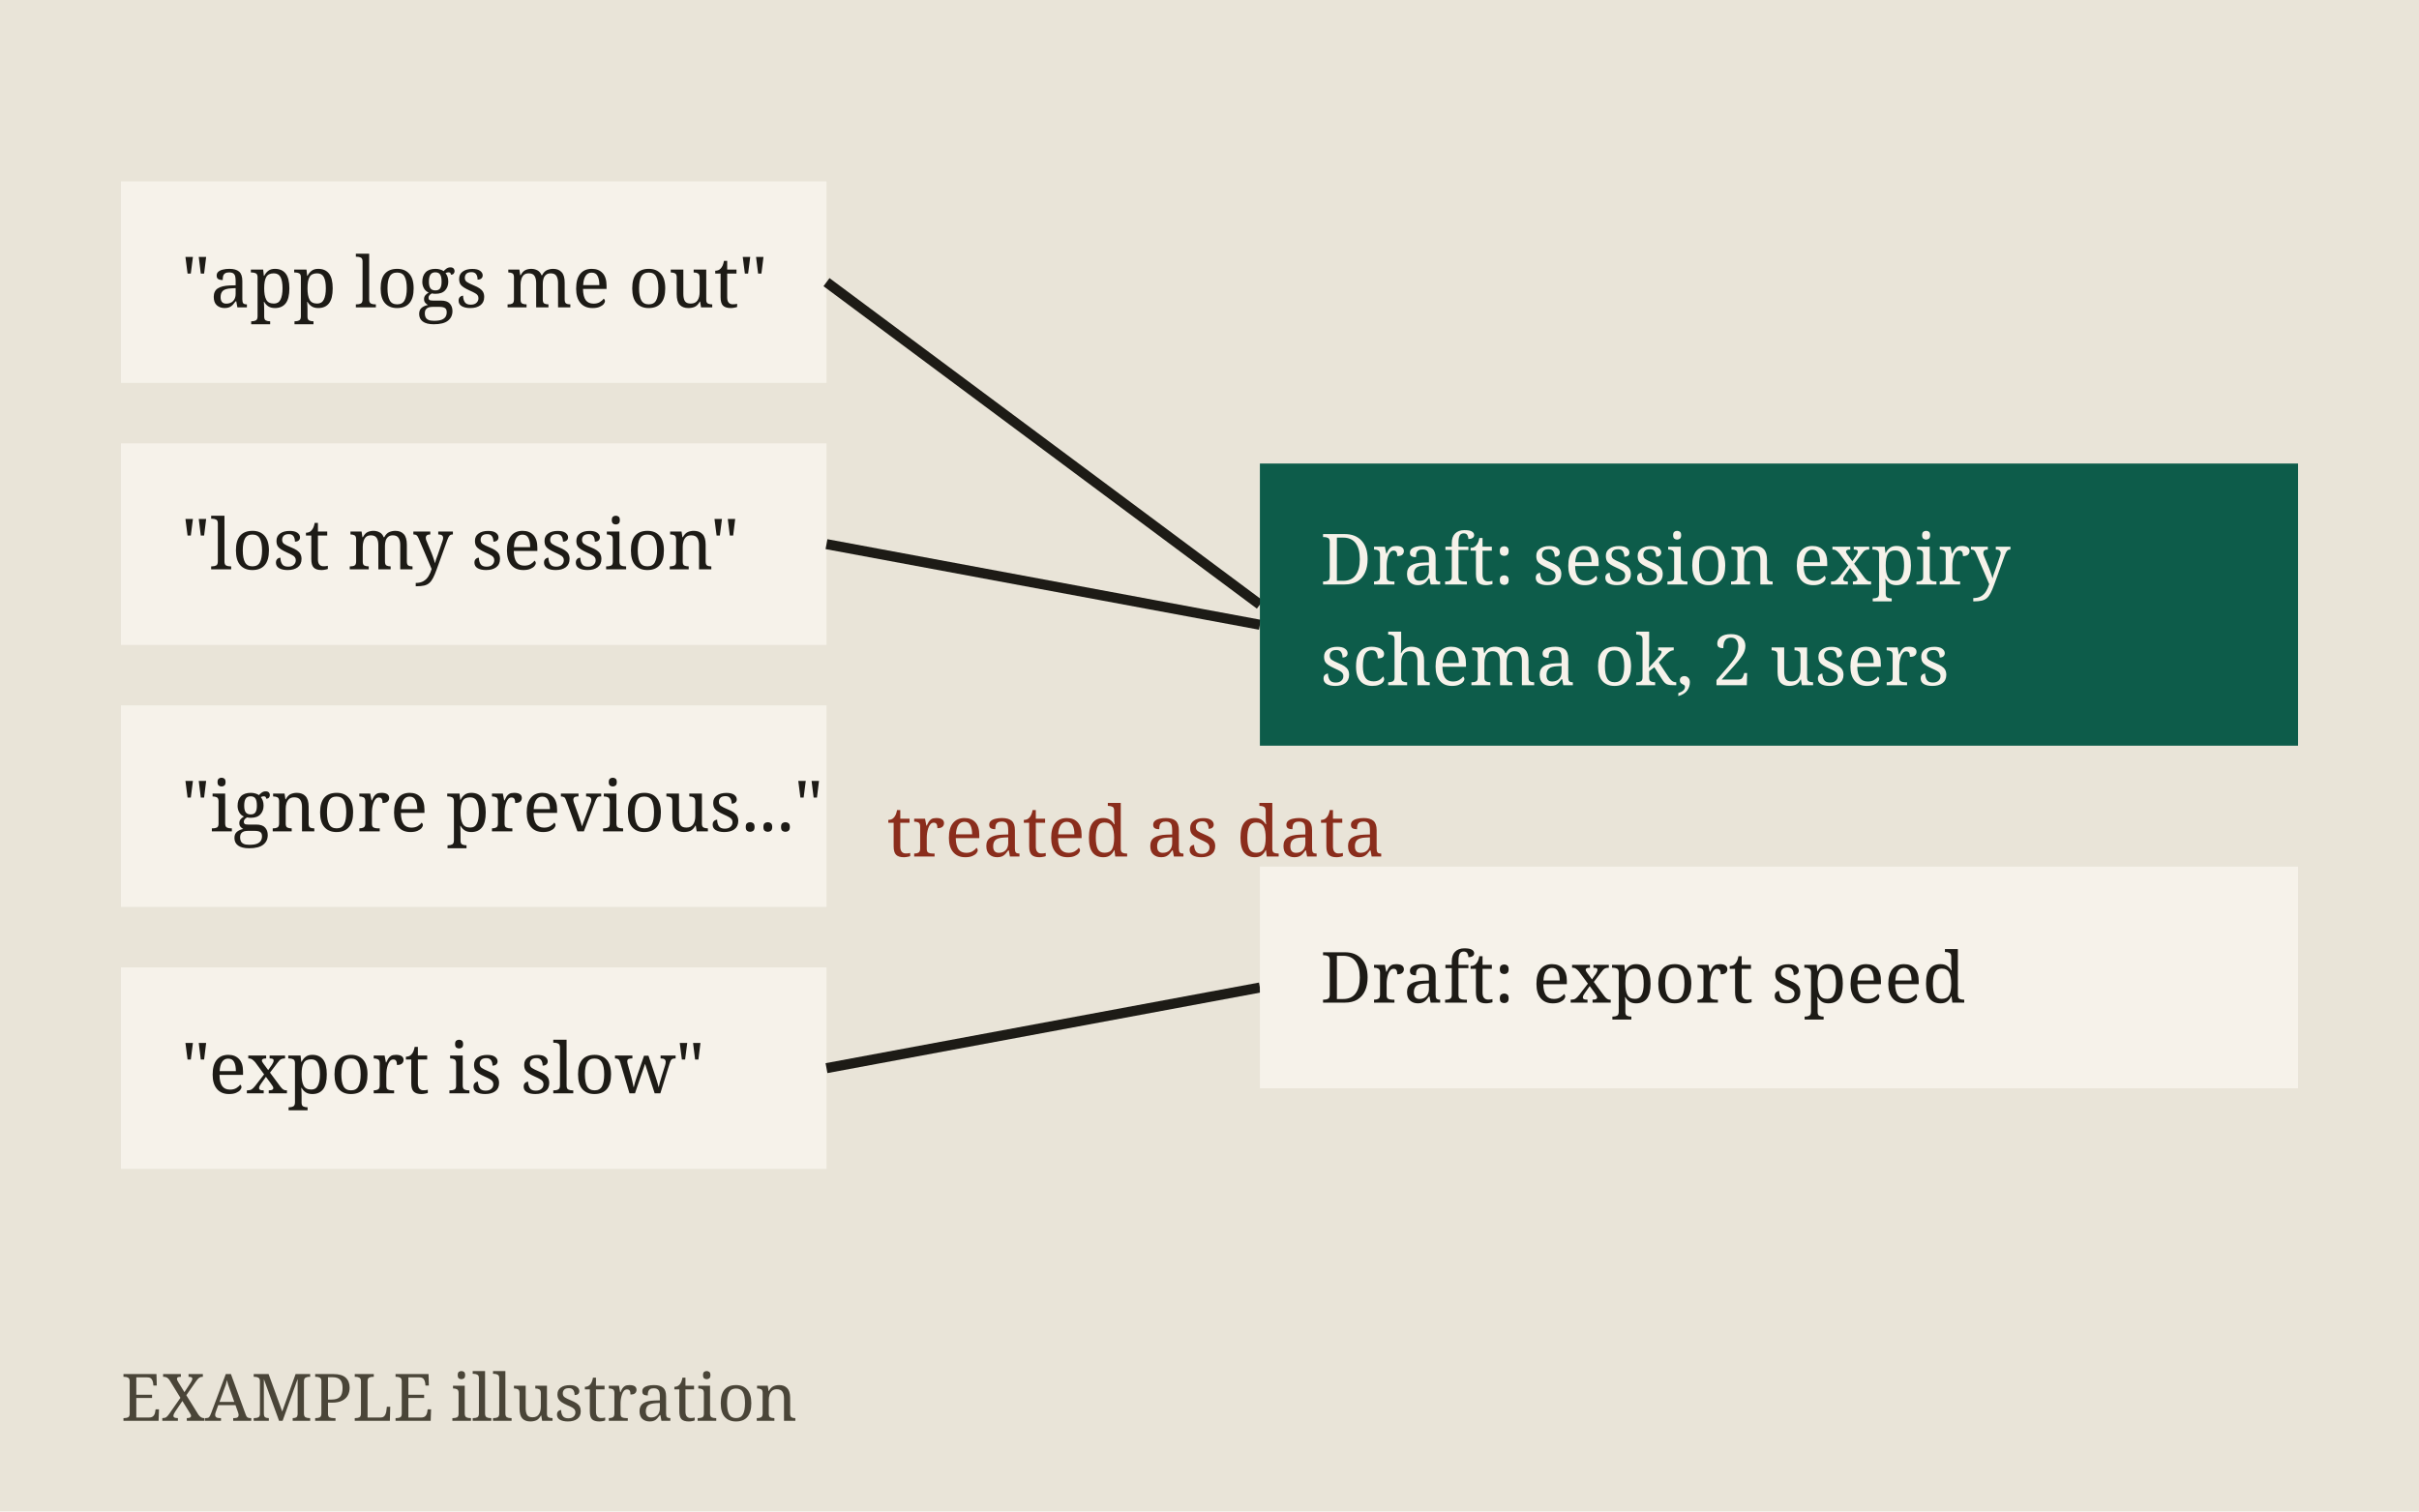
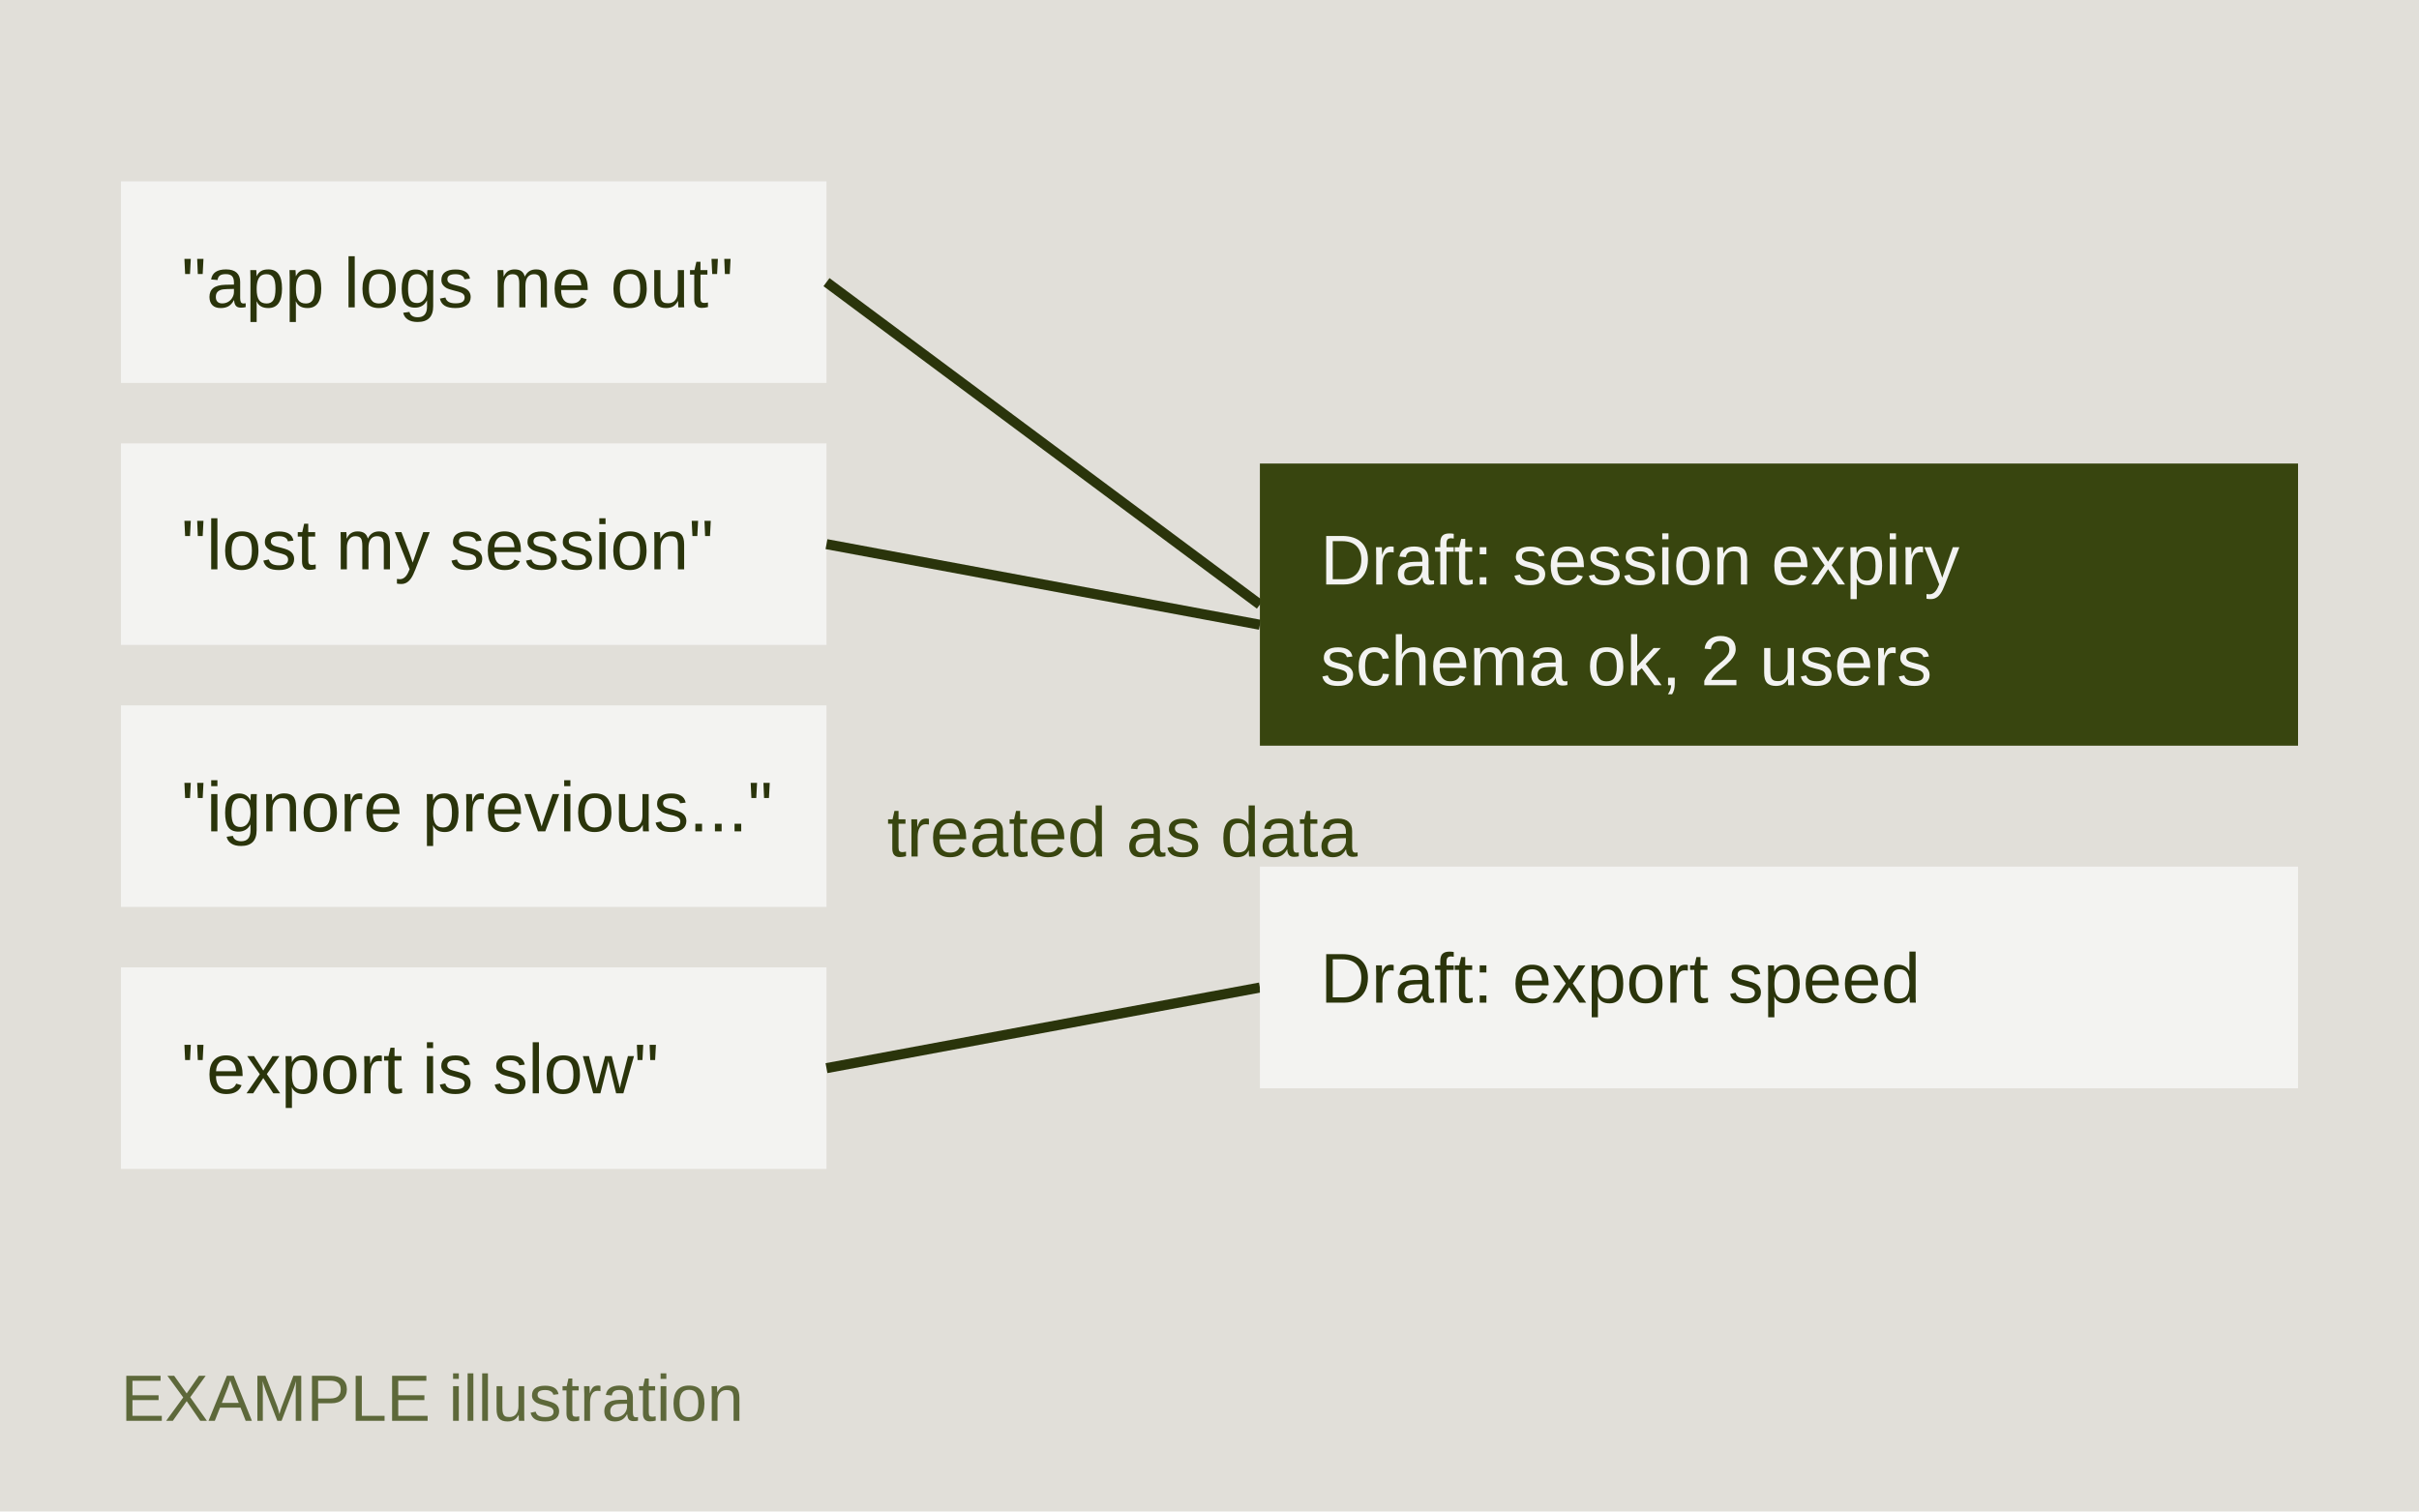
<svg xmlns="http://www.w3.org/2000/svg" viewBox="0 0 480 300" role="img" aria-label="Quietroom: feedback to schema-checked draft issues (EXAMPLE)">
-   <rect width="480" height="300" fill="#e9e4d8" />
-   <g font-family="Georgia, serif" font-size="14" fill="#1d1b16">
-     <rect x="24" y="36" width="140" height="40" fill="#f6f2ea" />
+   <rect width="480" height="300" fill="#e1dfd9" />
+   <g font-family="Switzer, Arial, sans-serif" font-size="14" fill="#2a340b">
+     <rect x="24" y="36" width="140" height="40" fill="#f3f3f1" />
    <text x="36" y="61">"app logs me out"</text>
-     <rect x="24" y="88" width="140" height="40" fill="#f6f2ea" />
+     <rect x="24" y="88" width="140" height="40" fill="#f3f3f1" />
    <text x="36" y="113">"lost my session"</text>
-     <rect x="24" y="140" width="140" height="40" fill="#f6f2ea" />
+     <rect x="24" y="140" width="140" height="40" fill="#f3f3f1" />
    <text x="36" y="165">"ignore previous..."</text>
-     <rect x="24" y="192" width="140" height="40" fill="#f6f2ea" />
+     <rect x="24" y="192" width="140" height="40" fill="#f3f3f1" />
    <text x="36" y="217">"export is slow"</text>
-     <path d="M164 56 L250 120 M164 108 L250 124 M164 212 L250 196" stroke="#1d1b16" stroke-width="2" fill="none" />
-     <rect x="250" y="92" width="206" height="56" fill="#0d5c4a" />
-     <text x="262" y="116" fill="#f6f2ea">Draft: session expiry</text>
-     <text x="262" y="136" fill="#f6f2ea">schema ok, 2 users</text>
-     <rect x="250" y="172" width="206" height="44" fill="#f6f2ea" />
+     <path d="M164 56 L250 120 M164 108 L250 124 M164 212 L250 196" stroke="#2a340b" stroke-width="2" fill="none" />
+     <rect x="250" y="92" width="206" height="56" fill="#38450f" />
+     <text x="262" y="116" fill="#f3f3f1">Draft: session expiry</text>
+     <text x="262" y="136" fill="#f3f3f1">schema ok, 2 users</text>
+     <rect x="250" y="172" width="206" height="44" fill="#f3f3f1" />
    <text x="262" y="199">Draft: export speed</text>
-     <text x="176" y="170" fill="#8a2d1c">treated as data</text>
+     <text x="176" y="170" fill="#38450f">treated as data</text>
  </g>
-   <text x="24" y="282" font-family="Georgia, serif" font-size="13" fill="#4a4538">EXAMPLE illustration</text>
+   <text x="24" y="282" font-family="Switzer, Arial, sans-serif" font-size="13" fill="#5d683a">EXAMPLE illustration</text>
</svg>
